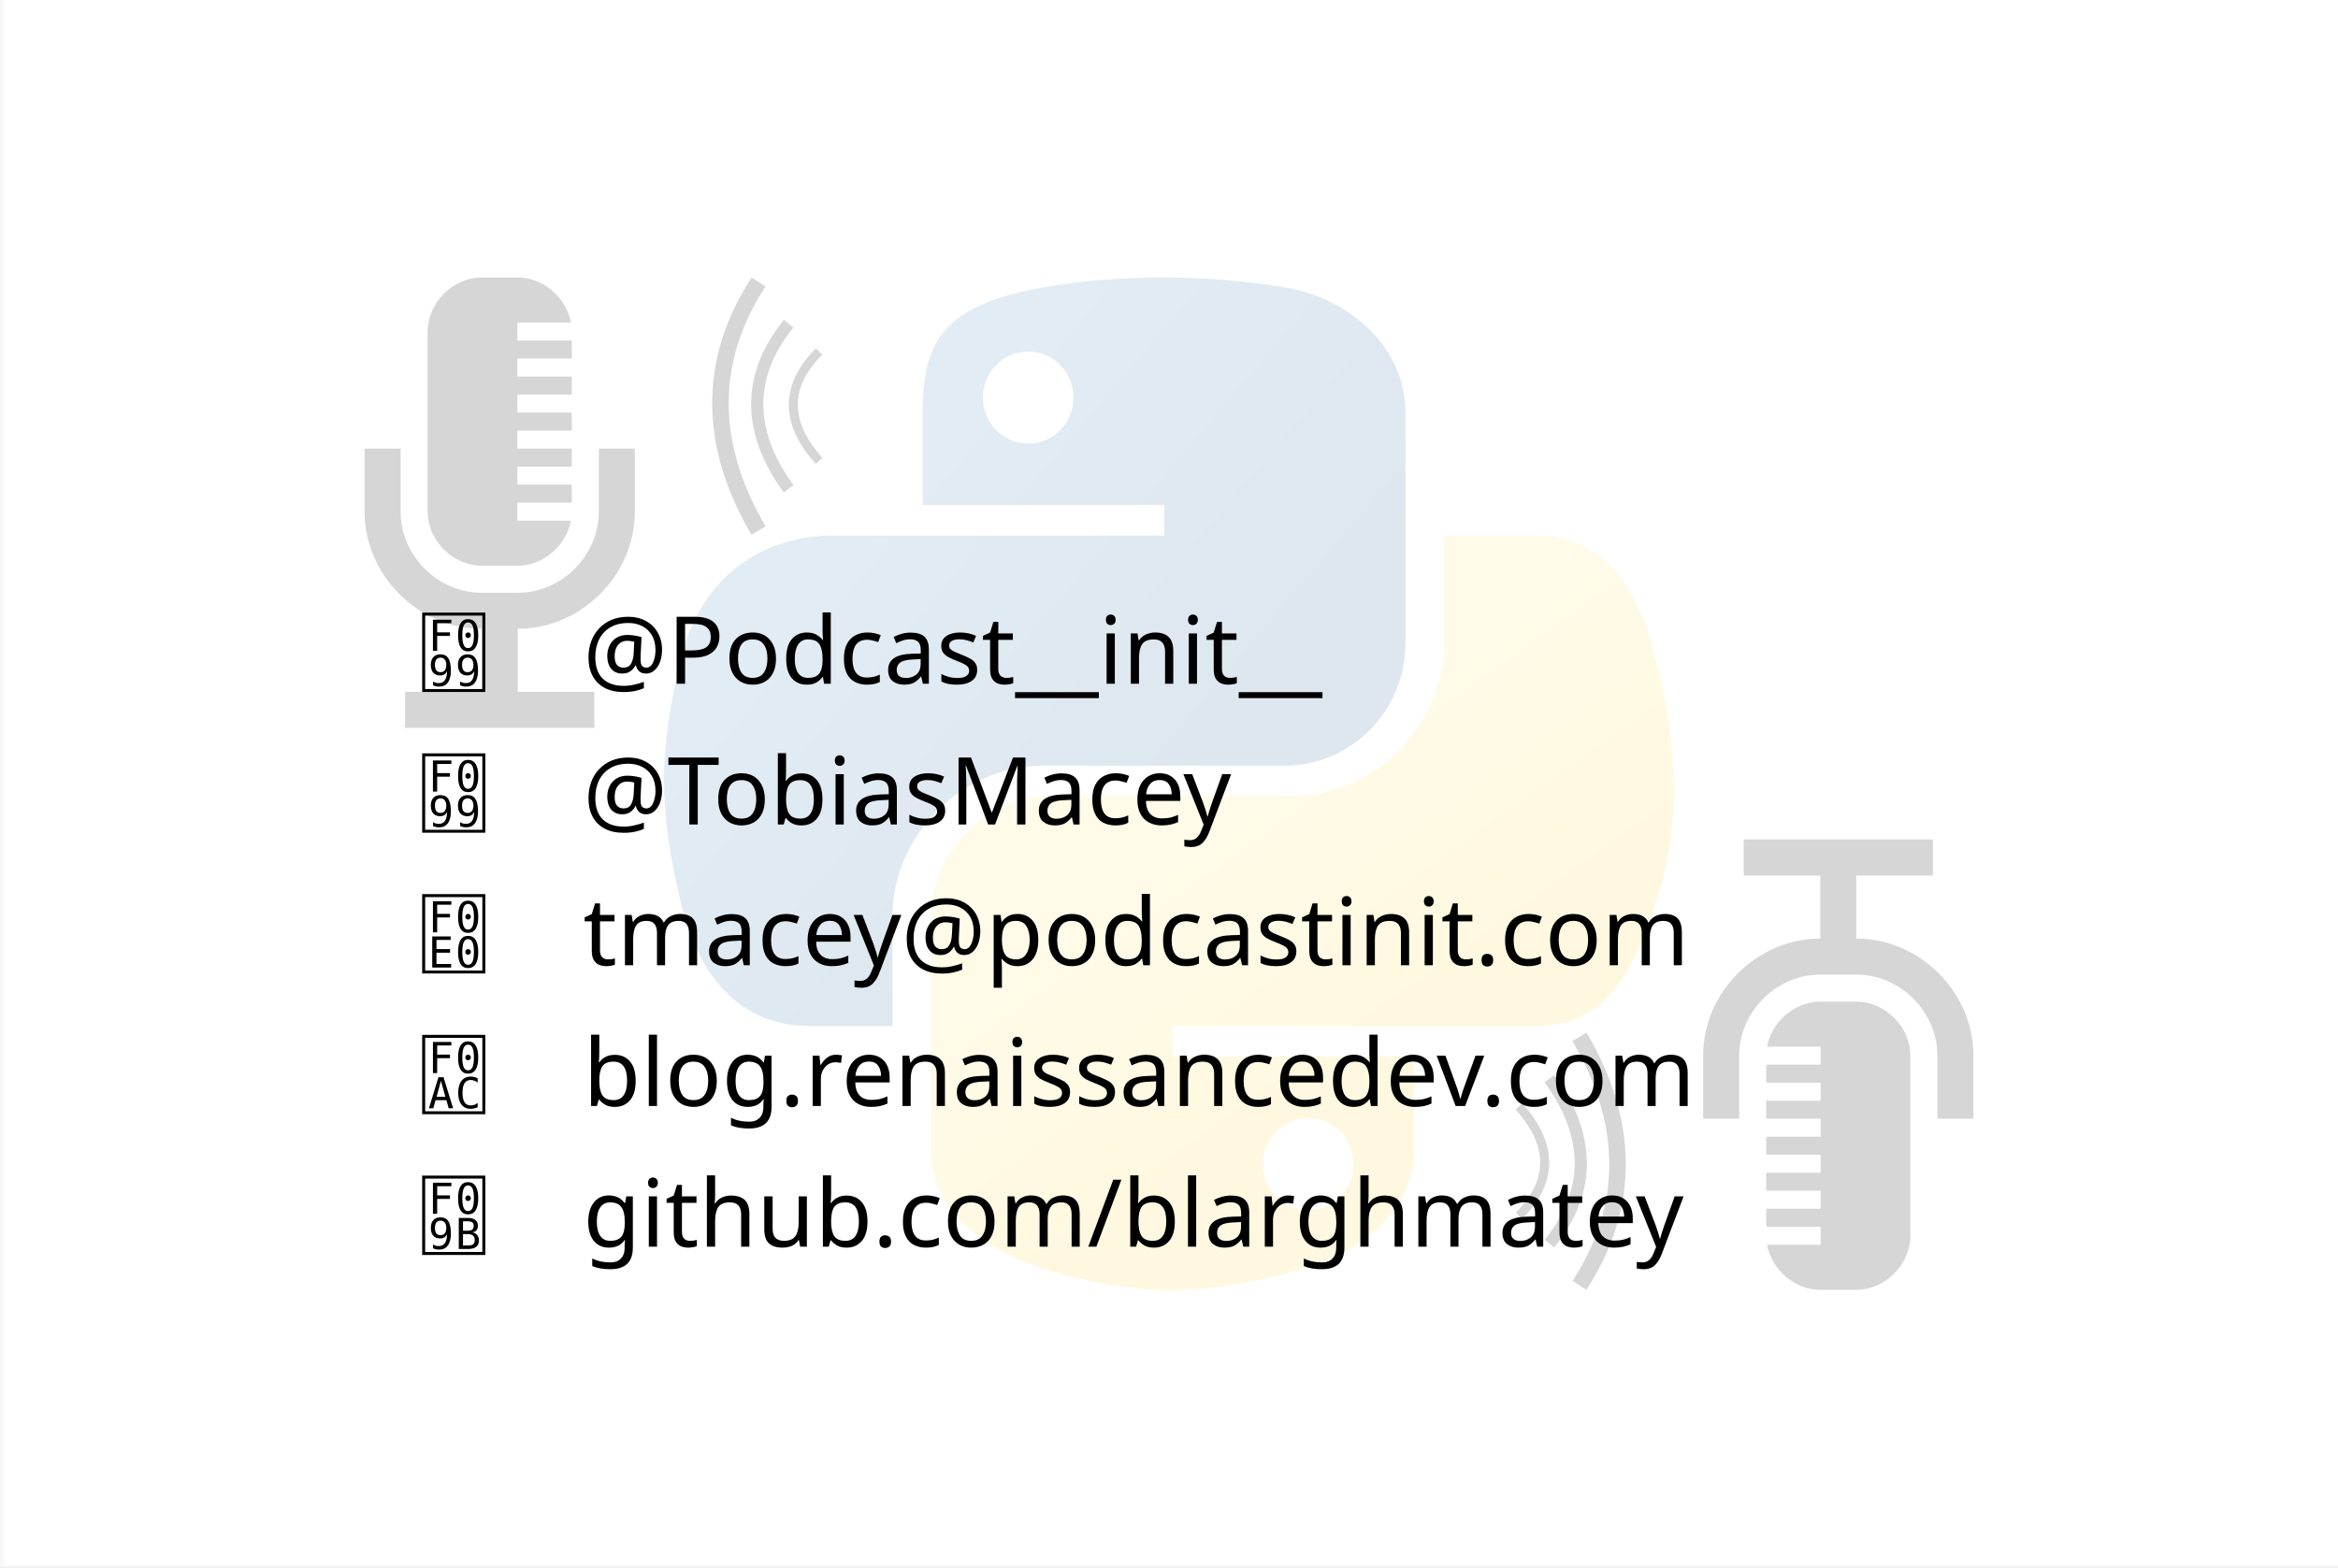
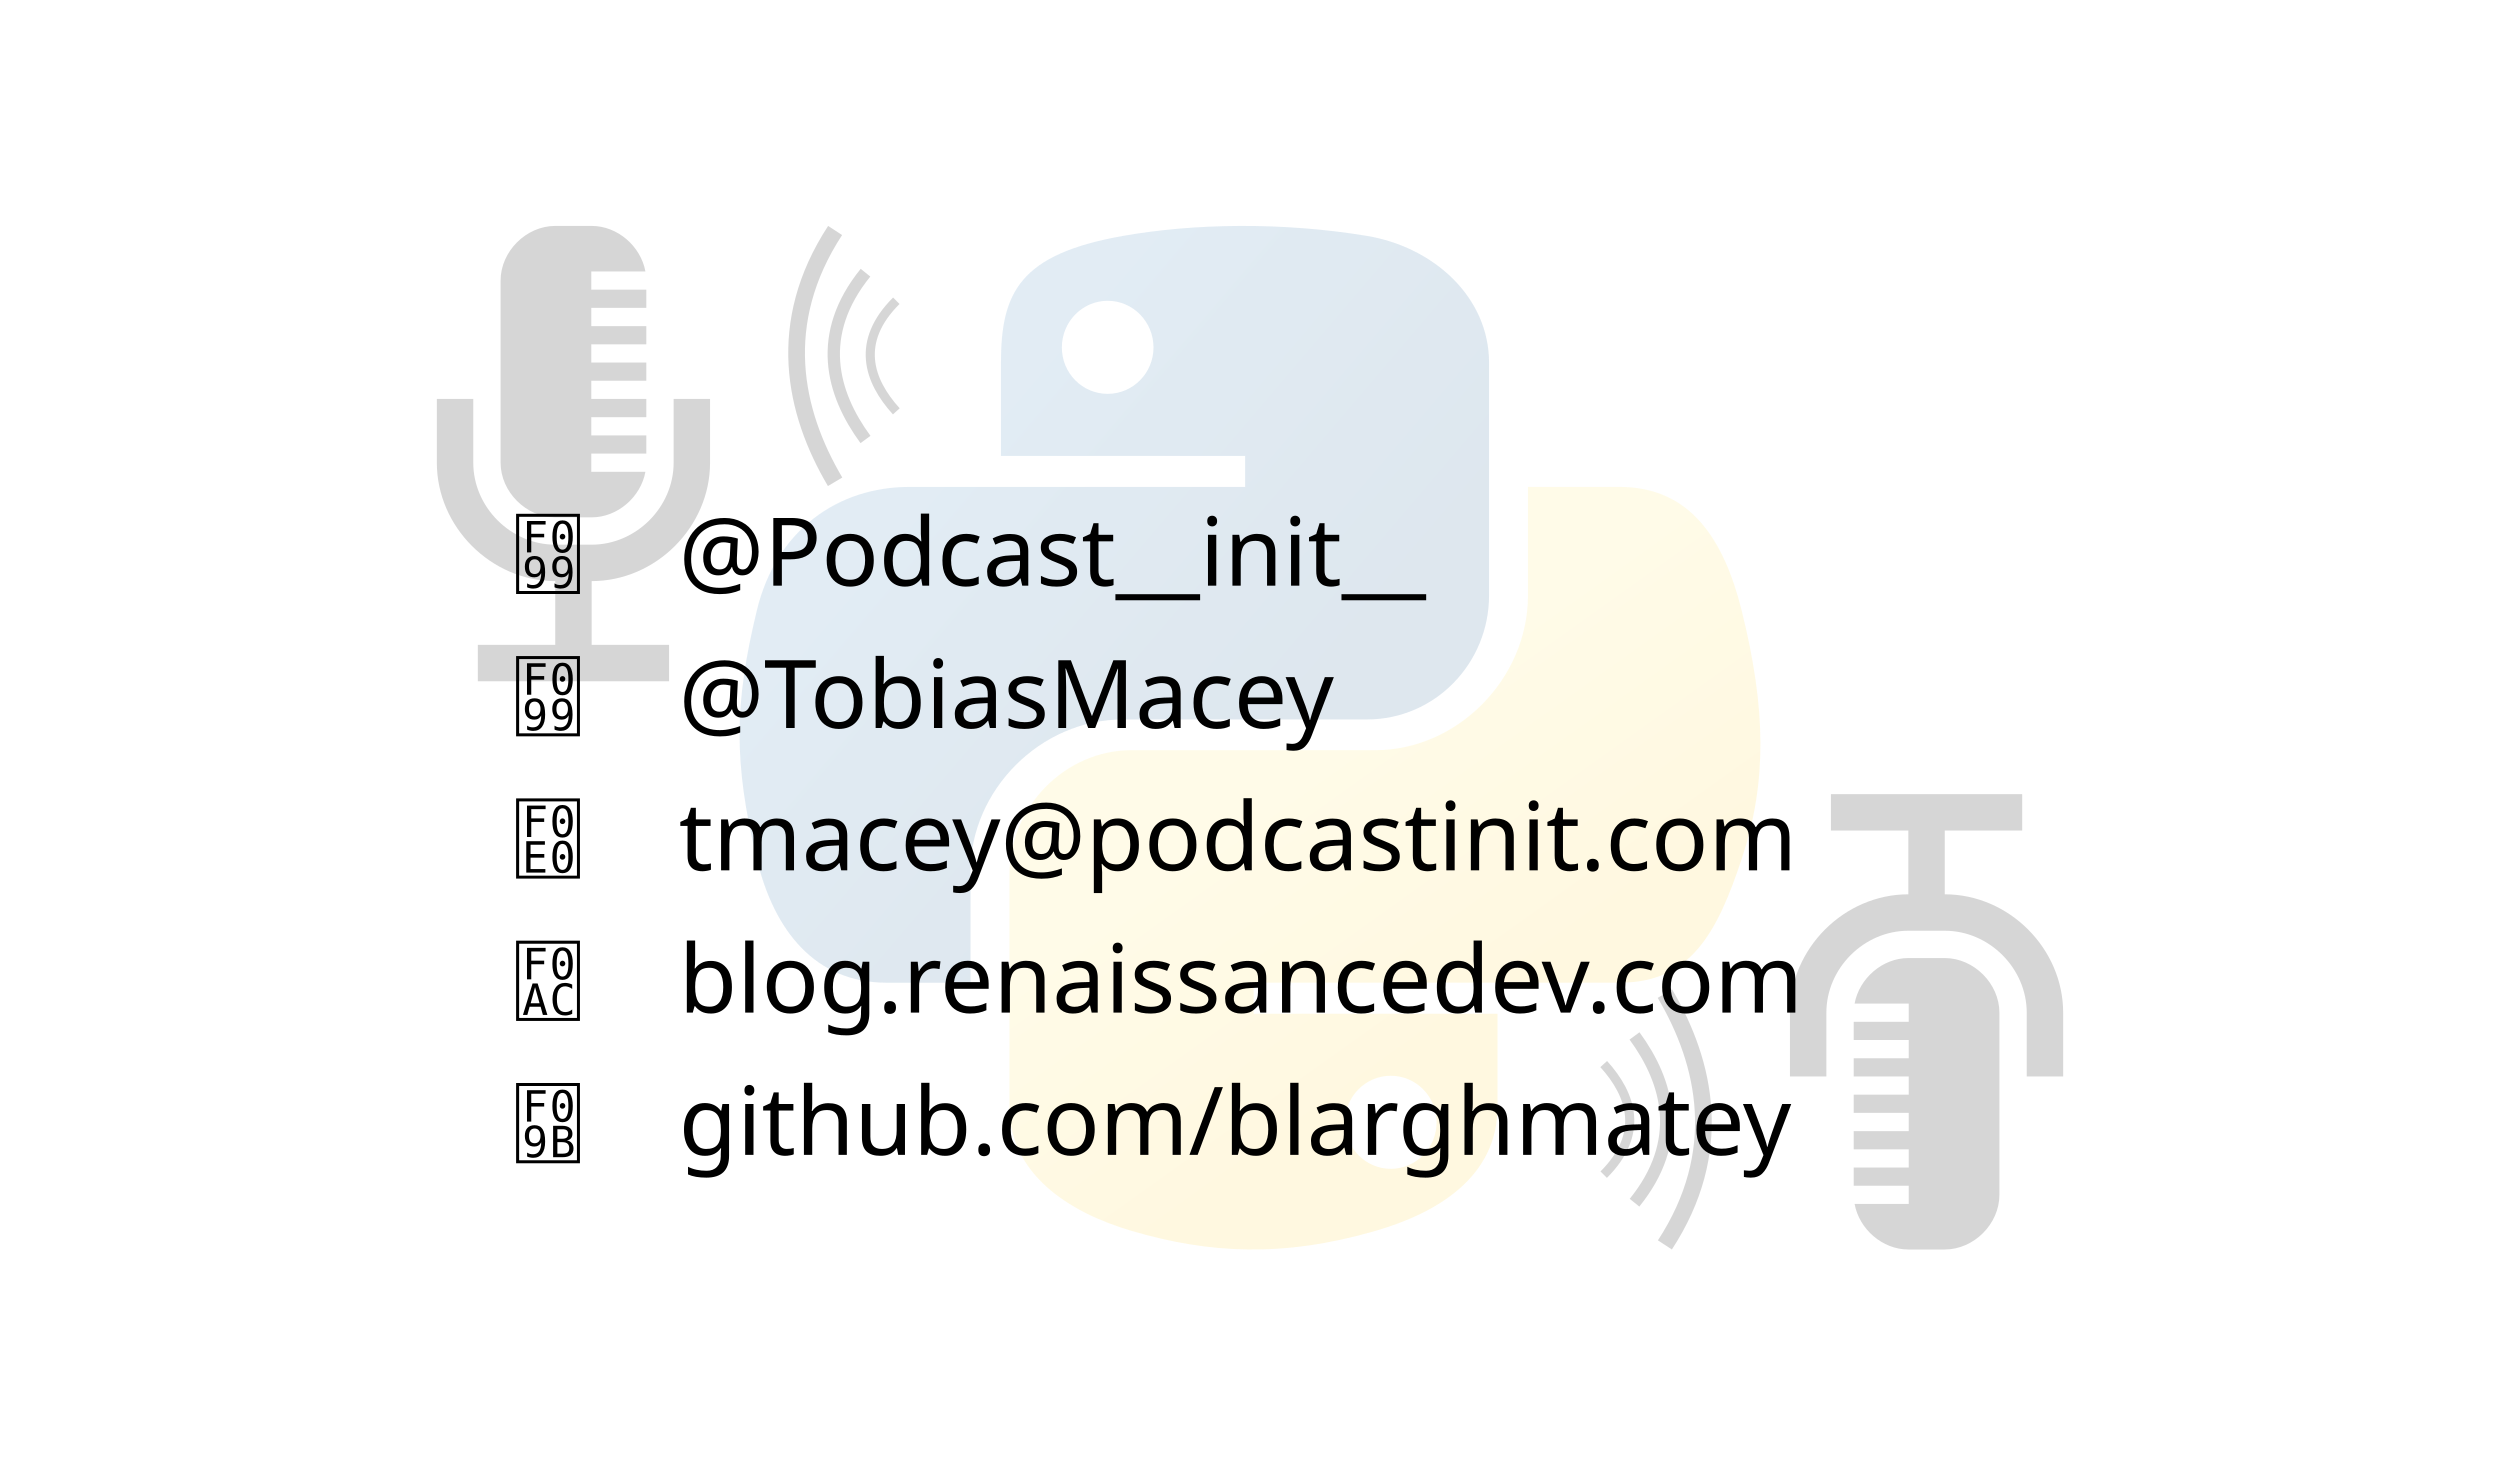
- <svg xmlns="http://www.w3.org/2000/svg" xmlns:xlink="http://www.w3.org/1999/xlink" width="3.46in" height="2.32in" viewBox="0 0 311.4 208.8" id="svg5002" version="1.1">
+ <svg xmlns="http://www.w3.org/2000/svg" xmlns:xlink="http://www.w3.org/1999/xlink" width="3.66in" height="2.16in" viewBox="0 0 329.4 194.4" id="svg5002" version="1.1">
  <defs id="defs5004">
-     <color-profile name="Compatible-with-Adobe-RGB--1998-" xlink:href="/usr/share/color/icc/colord/AdobeRGB1998.icc" id="color-profile5550" />
+     <color-profile name="GRACoL2013_CRPC6.icc" xlink:href="/home/tmacey/.local/share/color/icc/GRACoL2013_CRPC6.icc" id="color-profile6368" />
    <linearGradient id="linearGradient2795">
      <stop style="stop-color:#b8b8b8;stop-opacity:0.498;" offset="0" id="stop2797" />
      <stop style="stop-color:#7f7f7f;stop-opacity:0;" offset="1" id="stop2799" />
    </linearGradient>
    <linearGradient id="linearGradient2787">
      <stop style="stop-color:#7f7f7f;stop-opacity:0.5;" offset="0" id="stop2789" />
      <stop style="stop-color:#7f7f7f;stop-opacity:0;" offset="1" id="stop2791" />
    </linearGradient>
    <linearGradient id="linearGradient3676">
      <stop style="stop-color:#b2b2b2;stop-opacity:0.5;" offset="0" id="stop3678" />
      <stop style="stop-color:#b3b3b3;stop-opacity:0;" offset="1" id="stop3680" />
    </linearGradient>
    <linearGradient id="linearGradient3236">
      <stop style="stop-color:#f4f4f4;stop-opacity:1" offset="0" id="stop3244" />
      <stop style="stop-color:white;stop-opacity:1" offset="1" id="stop3240" />
    </linearGradient>
    <linearGradient id="linearGradient4671">
      <stop style="stop-color:#ffd43b;stop-opacity:1;" offset="0" id="stop4673" />
      <stop style="stop-color:#ffe873;stop-opacity:1" offset="1" id="stop4675" />
    </linearGradient>
    <linearGradient id="linearGradient4689">
      <stop style="stop-color:#5a9fd4;stop-opacity:1;" offset="0" id="stop4691" />
      <stop style="stop-color:#306998;stop-opacity:1;" offset="1" id="stop4693" />
    </linearGradient>
    <linearGradient x1="224.24" y1="144.757" x2="-65.309" y2="144.757" id="linearGradient2987" xlink:href="#linearGradient4671" gradientUnits="userSpaceOnUse" gradientTransform="translate(100.2702,99.61116)" />
    <linearGradient x1="172.942" y1="77.476" x2="26.67" y2="76.313" id="linearGradient2990" xlink:href="#linearGradient4689" gradientUnits="userSpaceOnUse" gradientTransform="translate(100.2702,99.61116)" />
    <linearGradient xlink:href="#linearGradient4671" id="linearGradient2255" gradientUnits="userSpaceOnUse" gradientTransform="matrix(0.562541,0,0,0.567972,-11.5974,-7.60954)" x1="224.24" y1="144.757" x2="-65.309" y2="144.757" />
    <linearGradient xlink:href="#linearGradient4689" id="linearGradient2258" gradientUnits="userSpaceOnUse" gradientTransform="matrix(0.562541,0,0,0.567972,-11.5974,-7.60954)" x1="172.942" y1="76.176" x2="26.67" y2="76.313" />
    <radialGradient xlink:href="#linearGradient2795" id="radialGradient2801" cx="61.519" cy="132.286" fx="61.519" fy="132.286" r="29.037" gradientTransform="matrix(1,0,0,0.177966,0,108.7434)" gradientUnits="userSpaceOnUse" />
    <linearGradient id="linearGradient2399">
      <stop offset="0" stop-color="#fff" id="stop3708" />
      <stop offset="1" stop-color="#fff" stop-opacity="0" id="stop3710" />
    </linearGradient>
    <linearGradient id="linearGradient2355">
      <stop offset="0" id="stop3713" />
      <stop offset="1" stop-opacity="0" id="stop3715" />
    </linearGradient>
    <linearGradient gradientUnits="userSpaceOnUse" id="linearGradient2258-6" x1="41.25" x2="48.25" y1="36.69" y2="35.69">
      <stop offset="0" stop-color="#c6c6c6" id="stop3718" />
      <stop offset="1" stop-color="#c6c6c6" stop-opacity="0" id="stop3720" />
    </linearGradient>
    <linearGradient gradientUnits="userSpaceOnUse" id="linearGradient2377" x1="18.329" x2="14.406" y1="15.323" y2="14.047">
      <stop offset="0" id="stop3723" />
      <stop offset="1" stop-opacity=".485" id="stop3725" />
    </linearGradient>
    <linearGradient gradientUnits="userSpaceOnUse" id="linearGradient2361" x1="25.16" x2="33.969" xlink:href="#linearGradient2355" y1="15.804" y2="20.438" />
    <linearGradient gradientUnits="userSpaceOnUse" id="linearGradient2405" x1="16.438" x2="17.402" xlink:href="#linearGradient2399" y1="49.111" y2="43.42" />
    <radialGradient cx="15.438" cy="42.09" gradientTransform="matrix(1,0,0,0.52514,0,22.02165)" gradientUnits="userSpaceOnUse" id="radialGradient2238" r="11.188">
      <stop offset="0" stop-color="#b0b0b0" id="stop3730" />
      <stop offset="1" stop-color="#747474" id="stop3732" />
    </radialGradient>
    <radialGradient cx="19.558" cy="6.644" gradientTransform="matrix(1.49192,-0.08445108,-0.05874412,3.98672,-9.6468,-20.27595)" gradientUnits="userSpaceOnUse" id="radialGradient2351" r="10.989">
      <stop offset="0" stop-color="#d5d5d5" id="stop3735" />
      <stop offset="1" stop-color="#a0a0a0" id="stop3737" />
    </radialGradient>
    <radialGradient cx="33.5" cy="20.538" gradientTransform="matrix(0.43533,0,0,0.43533,18.91658,12.49341)" gradientUnits="userSpaceOnUse" id="radialGradient2413" r="2.27">
      <stop offset="0" stop-color="#d5d5d5" id="stop3740" />
      <stop offset="1" stop-color="#747474" id="stop3742" />
    </radialGradient>
    <radialGradient cx="25.188" cy="41" gradientTransform="matrix(1,0,0,0.42586,0,23.53992)" gradientUnits="userSpaceOnUse" id="radialGradient2248" r="16.438" xlink:href="#linearGradient2355" />
    <radialGradient cx="20.275" cy="5.712" gradientTransform="matrix(2.53075,0,0,2.29601,-31.03641,-6.69986)" gradientUnits="userSpaceOnUse" id="radialGradient2343" r="12.494" xlink:href="#linearGradient2399" />
    <radialGradient cx="25.188" cy="41" gradientTransform="matrix(1,0,0,0.42586,0,23.53992)" gradientUnits="userSpaceOnUse" id="radialGradient2248-4" r="16.438" xlink:href="#linearGradient2355" />
    <radialGradient cx="15.438" cy="42.09" gradientTransform="matrix(1,0,0,0.52514,0,22.02165)" gradientUnits="userSpaceOnUse" id="radialGradient2238-6" r="11.188">
      <stop offset="0" stop-color="#b0b0b0" id="stop3730-8" />
      <stop offset="1" stop-color="#747474" id="stop3732-8" />
    </radialGradient>
    <radialGradient cx="19.558" cy="6.644" gradientTransform="matrix(1.49192,-0.08445108,-0.05874412,3.98672,-9.6468,-20.27595)" gradientUnits="userSpaceOnUse" id="radialGradient2351-9" r="10.989">
      <stop offset="0" stop-color="#d5d5d5" id="stop3735-9" />
      <stop offset="1" stop-color="#a0a0a0" id="stop3737-8" />
    </radialGradient>
    <radialGradient cx="20.275" cy="5.712" gradientTransform="matrix(2.53075,0,0,2.29601,-31.03641,-6.69986)" gradientUnits="userSpaceOnUse" id="radialGradient2343-4" r="12.494" xlink:href="#linearGradient2399" />
    <radialGradient cx="33.5" cy="20.538" gradientTransform="matrix(0.43533,0,0,0.43533,18.91658,12.49341)" gradientUnits="userSpaceOnUse" id="radialGradient2413-4" r="2.27">
      <stop offset="0" stop-color="#d5d5d5" id="stop3740-6" />
      <stop offset="1" stop-color="#747474" id="stop3742-2" />
    </radialGradient>
    <radialGradient cx="25.188" cy="41" gradientTransform="matrix(1,0,0,0.42586,0,23.53992)" gradientUnits="userSpaceOnUse" id="radialGradient2248-4-1" r="16.438" xlink:href="#linearGradient2355" />
    <radialGradient cx="15.438" cy="42.09" gradientTransform="matrix(1,0,0,0.52514,0,22.02165)" gradientUnits="userSpaceOnUse" id="radialGradient2238-6-8" r="11.188">
      <stop offset="0" stop-color="#b0b0b0" id="stop3730-8-2" />
      <stop offset="1" stop-color="#747474" id="stop3732-8-4" />
    </radialGradient>
    <radialGradient cx="19.558" cy="6.644" gradientTransform="matrix(1.49192,-0.08445108,-0.05874412,3.98672,-9.6468,-20.27595)" gradientUnits="userSpaceOnUse" id="radialGradient2351-9-9" r="10.989">
      <stop offset="0" stop-color="#d5d5d5" id="stop3735-9-7" />
      <stop offset="1" stop-color="#a0a0a0" id="stop3737-8-7" />
    </radialGradient>
    <radialGradient cx="20.275" cy="5.712" gradientTransform="matrix(2.53075,0,0,2.29601,-31.03641,-6.69986)" gradientUnits="userSpaceOnUse" id="radialGradient2343-4-2" r="12.494" xlink:href="#linearGradient2399" />
    <radialGradient cx="33.5" cy="20.538" gradientTransform="matrix(0.43533,0,0,0.43533,18.91658,12.49341)" gradientUnits="userSpaceOnUse" id="radialGradient2413-4-3" r="2.27">
      <stop offset="0" stop-color="#d5d5d5" id="stop3740-6-1" />
      <stop offset="1" stop-color="#747474" id="stop3742-2-4" />
    </radialGradient>
    <linearGradient gradientUnits="userSpaceOnUse" id="linearGradient2405-0" x1="16.438" x2="17.402" xlink:href="#linearGradient2399" y1="49.111" y2="43.42" />
    <linearGradient xlink:href="#linearGradient4671" id="linearGradient1475" gradientUnits="userSpaceOnUse" gradientTransform="matrix(0.562541,0,0,0.567972,301.9407,459.0252)" x1="150.961" y1="192.352" x2="112.031" y2="137.273" />
    <linearGradient xlink:href="#linearGradient4689" id="linearGradient1478" gradientUnits="userSpaceOnUse" gradientTransform="matrix(0.562541,0,0,0.567972,301.0102,459.0252)" x1="26.649" y1="20.604" x2="135.665" y2="114.398" />
    <radialGradient cx="25.188" cy="41" gradientTransform="matrix(1,0,0,0.42586,0,23.53992)" gradientUnits="userSpaceOnUse" id="radialGradient2248-6" r="16.438" xlink:href="#linearGradient2355" />
    <radialGradient cx="15.438" cy="42.09" gradientTransform="matrix(1,0,0,0.52514,0,22.02165)" gradientUnits="userSpaceOnUse" id="radialGradient2238-8" r="11.188">
      <stop offset="0" stop-color="#b0b0b0" id="stop3730-7" />
      <stop offset="1" stop-color="#747474" id="stop3732-0" />
    </radialGradient>
    <radialGradient cx="19.558" cy="6.644" gradientTransform="matrix(1.49192,-0.08445108,-0.05874412,3.98672,-9.6468,-20.27595)" gradientUnits="userSpaceOnUse" id="radialGradient2351-4" r="10.989">
      <stop offset="0" stop-color="#d5d5d5" id="stop3735-2" />
      <stop offset="1" stop-color="#a0a0a0" id="stop3737-6" />
    </radialGradient>
    <radialGradient cx="20.275" cy="5.712" gradientTransform="matrix(2.53075,0,0,2.29601,-31.03641,-6.69986)" gradientUnits="userSpaceOnUse" id="radialGradient2343-6" r="12.494" xlink:href="#linearGradient2399" />
    <radialGradient cx="33.5" cy="20.538" gradientTransform="matrix(0.43533,0,0,0.43533,18.91658,12.49341)" gradientUnits="userSpaceOnUse" id="radialGradient2413-0" r="2.27">
      <stop offset="0" stop-color="#d5d5d5" id="stop3740-9" />
      <stop offset="1" stop-color="#747474" id="stop3742-0" />
    </radialGradient>
  </defs>
-   <g id="layer3" style="opacity:1">
+   <g id="layer3" style="opacity:1" transform="translate(0,-14.4)">
    <rect style="opacity:0.5;fill:#ffffff;fill-opacity:1;stroke:#666666;stroke-width:0;stroke-linecap:butt;stroke-linejoin:miter;stroke-miterlimit:4;stroke-dasharray:none;stroke-opacity:0.234" id="rect8541" width="311.489" height="208.811" x="-0.089" y="-0.011" />
-     <rect style="opacity:1;fill:#ffffff;fill-opacity:1;stroke:#666666;stroke-width:0;stroke-linecap:butt;stroke-linejoin:miter;stroke-miterlimit:4;stroke-dasharray:none;stroke-opacity:0.234" id="rect6344" width="311.4" height="208.8" x="0.549" y="843.284" transform="translate(0,-843.5621)" />
+     <rect style="opacity:1;fill:#ffffff;fill-opacity:1;stroke:#666666;stroke-width:0;stroke-linecap:butt;stroke-linejoin:miter;stroke-miterlimit:4;stroke-dasharray:none;stroke-opacity:0.234" id="rect6344" width="417.54" height="287.008" x="-37.935" y="-25.106" />
  </g>
-   <g id="layer2" style="opacity:0.4">
-     <g style="opacity:0.4" transform="matrix(1.2,0,0,1.2,-290.7566,-527.9064)" id="layer1-6">
-       <g id="g4229" style="">
+   <g id="layer2" style="opacity:0.4" transform="translate(0,-14.4)">
+     <g style="opacity:0.4" transform="matrix(1.2,0,0,1.2,-281.7566,-520.7064)" id="layer1-6">
+       <g id="g4229">
        <path style="fill:url(#linearGradient1478);fill-opacity:1" d="m 370.92,470.729 c -4.584,0.021 -8.961,0.412 -12.812,1.094 -11.346,2.005 -13.406,6.2 -13.406,13.938 l 0,10.219 26.812,0 0,3.406 -26.812,0 -10.062,0 c -7.792,0 -14.616,4.684 -16.75,13.594 -2.462,10.213 -2.571,16.586 0,27.25 1.906,7.938 6.458,13.594 14.25,13.594 l 9.219,0 0,-12.25 c 0,-8.85 7.657,-16.656 16.75,-16.656 l 26.781,0 c 7.455,0 13.406,-6.138 13.406,-13.625 l 0,-25.531 c 0,-7.266 -6.13,-12.725 -13.406,-13.938 -4.606,-0.767 -9.385,-1.115 -13.969,-1.094 z m -14.5,8.219 c 2.77,0 5.031,2.299 5.031,5.125 -1e-5,2.816 -2.262,5.094 -5.031,5.094 -2.779,0 -5.031,-2.277 -5.031,-5.094 -1e-5,-2.826 2.252,-5.125 5.031,-5.125 z" id="path1948" />
        <path style="fill:url(#linearGradient1475);fill-opacity:1" d="m 402.569,499.385 0,11.906 c 0,9.231 -7.826,17 -16.75,17 l -26.781,0 c -7.336,0 -13.406,6.278 -13.406,13.625 l 0,25.531 c 0,7.266 6.319,11.54 13.406,13.625 8.487,2.496 16.626,2.947 26.781,0 6.75,-1.954 13.406,-5.888 13.406,-13.625 l 0,-10.219 -26.781,0 0,-3.406 26.781,0 13.406,0 c 7.792,0 10.696,-5.435 13.406,-13.594 2.799,-8.399 2.68,-16.476 0,-27.25 -1.926,-7.757 -5.604,-13.594 -13.406,-13.594 l -10.062,0 z m -15.062,64.656 c 2.779,10e-6 5.031,2.277 5.031,5.094 -10e-6,2.826 -2.252,5.125 -5.031,5.125 -2.77,0 -5.031,-2.299 -5.031,-5.125 0,-2.816 2.262,-5.094 5.031,-5.094 z" id="path1950" />
-         <path d="m 308.762,489.728 0,7 c 0,4.878 -4.121,9 -9,9 l -4,0 c -4.878,0 -9,-4.122 -9,-9 l 0,-7 -4,0 0,7 c 0,7.047 5.953,13 13,13 l 0,7 -8.5,0 0,4 21,0 0,-4 -8.5,0 0,-7 c 7.047,0 13,-5.953 13,-13 l 0,-7 -4,0 z" id="path9980" style="" />
-         <path d="m 295.762,502.728 4,0 c 2.857,0 5.394,-2.241 5.902,-5 l -5.944,0 0,-2 6.042,0 0,-2 -6.042,0 0,-2 6.042,0 0,-2 -6.042,0 0,-2 6.042,0 0,-2 -6.042,0 0,-2 6.042,0 0,-2 -6.042,0 0,-2 6.042,0 0,-2 -6.042,0 0,-2 5.944,0 c -0.508,-2.759 -3.045,-5 -5.902,-5 l -4,0 c -3.196,0 -6,2.804 -6,6 l 0,20 c 0,3.196 2.804,6 6,6 z" id="path9982" style="" />
-         <path d="m 435.333,564.117 0,-7 c 0,-4.878 4.121,-9 9,-9 l 4,0 c 4.878,0 9,4.122 9,9 l 0,7 4,0 0,-7 c 0,-7.047 -5.953,-13 -13,-13 l 0,-7 8.5,0 0,-4 -21,0 0,4 8.5,0 0,7 c -7.047,0 -13,5.953 -13,13 l 0,7 4,0 z" id="path9980-7" style="" />
-         <path d="m 448.333,551.117 -4,0 c -2.857,0 -5.394,2.241 -5.902,5 l 5.944,0 0,2 -6.042,0 0,2 6.042,0 0,2 -6.042,0 0,2 6.042,0 0,2 -6.042,0 0,2 6.042,0 0,2 -6.042,0 0,2 6.042,0 0,2 -6.042,0 0,2 6.042,0 0,2 -5.944,0 c 0.508,2.759 3.045,5 5.902,5 l 4,0 c 3.196,0 6,-2.804 6,-6 l 0,-20 c 0,-3.196 -2.804,-6 -6,-6 z" id="path9982-8" style="" />
-         <g id="g4224" style="">
-           <g id="g4220" style="">
+         <path d="m 308.762,489.728 0,7 c 0,4.878 -4.121,9 -9,9 l -4,0 c -4.878,0 -9,-4.122 -9,-9 l 0,-7 -4,0 0,7 c 0,7.047 5.953,13 13,13 l 0,7 -8.5,0 0,4 21,0 0,-4 -8.5,0 0,-7 c 7.047,0 13,-5.953 13,-13 l 0,-7 -4,0 z" id="path9980" />
+         <path d="m 295.762,502.728 4,0 c 2.857,0 5.394,-2.241 5.902,-5 l -5.944,0 0,-2 6.042,0 0,-2 -6.042,0 0,-2 6.042,0 0,-2 -6.042,0 0,-2 6.042,0 0,-2 -6.042,0 0,-2 6.042,0 0,-2 -6.042,0 0,-2 6.042,0 0,-2 -6.042,0 0,-2 5.944,0 c -0.508,-2.759 -3.045,-5 -5.902,-5 l -4,0 c -3.196,0 -6,2.804 -6,6 l 0,20 c 0,3.196 2.804,6 6,6 z" id="path9982" />
+         <path d="m 435.333,564.117 0,-7 c 0,-4.878 4.121,-9 9,-9 l 4,0 c 4.878,0 9,4.122 9,9 l 0,7 4,0 0,-7 c 0,-7.047 -5.953,-13 -13,-13 l 0,-7 8.5,0 0,-4 -21,0 0,4 8.5,0 0,7 c -7.047,0 -13,5.953 -13,13 l 0,7 4,0 z" id="path9980-7" />
+         <path d="m 448.333,551.117 -4,0 c -2.857,0 -5.394,2.241 -5.902,5 l 5.944,0 0,2 -6.042,0 0,2 6.042,0 0,2 -6.042,0 0,2 6.042,0 0,2 -6.042,0 0,2 6.042,0 0,2 -6.042,0 0,2 6.042,0 0,2 -6.042,0 0,2 6.042,0 0,2 -5.944,0 c 0.508,2.759 3.045,5 5.902,5 l 4,0 c 3.196,0 6,-2.804 6,-6 l 0,-20 c 0,-3.196 -2.804,-6 -6,-6 z" id="path9982-8" />
+         <g id="g4224">
+           <g id="g4220">
            <path style="fill:none;fill-rule:evenodd;stroke:#000000;stroke-width:1px;stroke-linecap:butt;stroke-linejoin:miter;stroke-opacity:1" d="m 410.883,562.756 c 3.079,3.388 4.484,7.672 0,12.143" id="path10015" />
            <path style="fill:none;fill-rule:evenodd;stroke:#000000;stroke-width:1.355px;stroke-linecap:butt;stroke-linejoin:miter;stroke-opacity:1" d="m 414.266,559.666 c 3.75,5.11 5.462,11.57 0,18.314" id="path10015-7" />
          </g>
        </g>
        <path style="fill:none;fill-rule:evenodd;stroke:#000000;stroke-width:1.833px;stroke-linecap:butt;stroke-linejoin:miter;stroke-opacity:1" d="m 417.602,555.022 c 4.552,7.699 6.631,17.433 0,27.593" id="path10015-7-8" />
-         <g id="g4216" style="">
+         <g id="g4216">
          <path id="path10015-5" d="m 333.211,491.088 c -3.079,-3.388 -4.484,-7.672 0,-12.143" style="fill:none;fill-rule:evenodd;stroke:#000000;stroke-width:1px;stroke-linecap:butt;stroke-linejoin:miter;stroke-opacity:1" />
          <path id="path10015-7-3" d="m 329.828,494.178 c -3.75,-5.11 -5.462,-11.57 0,-18.314" style="fill:none;fill-rule:evenodd;stroke:#000000;stroke-width:1.355px;stroke-linecap:butt;stroke-linejoin:miter;stroke-opacity:1" />
        </g>
        <path style="fill:none;fill-rule:evenodd;stroke:#000000;stroke-width:1.833px;stroke-linecap:butt;stroke-linejoin:miter;stroke-opacity:1" d="m 326.492,498.822 c -4.552,-7.699 -6.631,-17.433 0,-27.593" id="path10015-7-8-3" />
      </g>
    </g>
  </g>
-   <g id="layer1" transform="translate(0,-843.5622)">
-     <g id="g8561">
+   <g id="layer1" transform="translate(0,-857.9622)">
+     <g id="g8561" transform="translate(11.77172,0.4844822)">
      <text id="text6315" y="934.646" x="77.664" style="font-style:normal;font-variant:normal;font-weight:normal;font-stretch:normal;font-size:12.5px;line-height:150%;font-family:'Source Code Pro';-inkscape-font-specification:'Source Code Pro, Normal';text-align:start;letter-spacing:0px;word-spacing:0px;writing-mode:lr-tb;text-anchor:start;fill:#000000;fill-opacity:1;stroke:none;stroke-width:1px;stroke-linecap:butt;stroke-linejoin:miter;stroke-opacity:1" xml:space="preserve">
        <tspan id="tspan6600" style="font-style:normal;font-variant:normal;font-weight:normal;font-stretch:normal;font-size:12.5px;line-height:150%;font-family:Sans;-inkscape-font-specification:'Sans, Normal';text-align:start;writing-mode:lr-tb;text-anchor:start" y="934.646" x="77.664">@Podcast__init__</tspan>
        <tspan id="tspan8538" style="font-style:normal;font-variant:normal;font-weight:normal;font-stretch:normal;font-size:12.5px;line-height:150%;font-family:Sans;-inkscape-font-specification:'Sans, Normal';text-align:start;writing-mode:lr-tb;text-anchor:start" y="953.396" x="77.664">@TobiasMacey</tspan>
        <tspan style="font-style:normal;font-variant:normal;font-weight:normal;font-stretch:normal;font-size:12.5px;line-height:150%;font-family:Sans;-inkscape-font-specification:'Sans, Normal';text-align:start;writing-mode:lr-tb;text-anchor:start" id="tspan6319" y="972.146" x="77.664">tmacey@podcastinit.com</tspan>
        <tspan style="font-style:normal;font-variant:normal;font-weight:normal;font-stretch:normal;font-size:12.5px;line-height:150%;font-family:Sans;-inkscape-font-specification:'Sans, Normal';text-align:start;writing-mode:lr-tb;text-anchor:start" id="tspan6321" y="990.896" x="77.664">blog.renaissancedev.com</tspan>
        <tspan style="font-style:normal;font-variant:normal;font-weight:normal;font-stretch:normal;font-size:12.5px;line-height:150%;font-family:Sans;-inkscape-font-specification:'Sans, Normal';text-align:start;writing-mode:lr-tb;text-anchor:start" id="tspan6332" y="1009.645" x="77.664">github.com/blarghmatey</tspan>
        <tspan style="font-style:normal;font-variant:normal;font-weight:normal;font-stretch:normal;font-size:12.5px;line-height:150%;font-family:Sans;-inkscape-font-specification:'Sans, Normal';text-align:start;writing-mode:lr-tb;text-anchor:start" id="tspan6323" y="1028.396" x="77.664" />
      </text>
      <text id="text6334" y="934.955" x="55.836" style="font-style:normal;font-weight:normal;font-size:12.5px;line-height:150%;font-family:Sans;letter-spacing:0px;word-spacing:0px;fill:#000000;fill-opacity:1;stroke:none;stroke-width:1px;stroke-linecap:butt;stroke-linejoin:miter;stroke-opacity:1" xml:space="preserve">
        <tspan style="font-style:normal;font-variant:normal;font-weight:normal;font-stretch:normal;font-size:12.5px;line-height:150%;font-family:Sans;-inkscape-font-specification:'Sans, Normal';text-align:start;writing-mode:lr-tb;text-anchor:start" id="tspan6338" y="934.955" x="55.836"></tspan>
        <tspan id="tspan6604" style="font-style:normal;font-variant:normal;font-weight:normal;font-stretch:normal;font-size:12.5px;line-height:150%;font-family:Sans;-inkscape-font-specification:'Sans, Normal';text-align:start;writing-mode:lr-tb;text-anchor:start" y="953.705" x="55.836"></tspan>
        <tspan id="tspan8536" style="font-style:normal;font-variant:normal;font-weight:normal;font-stretch:normal;font-size:12.5px;line-height:150%;font-family:Sans;-inkscape-font-specification:'Sans, Normal';text-align:start;writing-mode:lr-tb;text-anchor:start" y="972.455" x="55.836"></tspan>
        <tspan style="font-style:normal;font-variant:normal;font-weight:normal;font-stretch:normal;font-size:12.5px;line-height:150%;font-family:Sans;-inkscape-font-specification:'Sans, Normal';text-align:start;writing-mode:lr-tb;text-anchor:start" id="tspan6342" y="991.205" x="55.836"></tspan>
        <tspan style="font-style:normal;font-variant:normal;font-weight:normal;font-stretch:normal;font-size:12.5px;line-height:150%;font-family:Sans;-inkscape-font-specification:'Sans, Normal';text-align:start;writing-mode:lr-tb;text-anchor:start" id="tspan6340" y="1009.955" x="55.836"></tspan>
      </text>
      <text id="text6346" y="944.393" x="-41.257" style="font-style:normal;font-weight:normal;font-size:12.5px;line-height:125%;font-family:Sans;letter-spacing:0px;word-spacing:0px;fill:#000000;fill-opacity:1;stroke:none;stroke-width:1px;stroke-linecap:butt;stroke-linejoin:miter;stroke-opacity:1" xml:space="preserve">
        <tspan y="944.393" x="-41.257" id="tspan6348" />
      </text>
      <g transform="translate(0,-6.000492)" id="g6354">
-         <flowRoot xml:space="preserve" id="flowRoot6301" style="font-style:normal;font-variant:normal;font-weight:bold;font-stretch:normal;font-size:20px;line-height:125%;font-family:Inconsolata;-inkscape-font-specification:'Inconsolata, Bold';text-align:center;letter-spacing:0px;word-spacing:0px;writing-mode:lr;text-anchor:middle;fill:#000000;fill-opacity:1;stroke:none;stroke-width:1px;stroke-linecap:butt;stroke-linejoin:miter;stroke-opacity:1;" transform="translate(2.122873,850.4933)">
+         <flowRoot xml:space="preserve" id="flowRoot6301" style="font-style:normal;font-variant:normal;font-weight:bold;font-stretch:normal;font-size:20px;line-height:125%;font-family:Inconsolata;-inkscape-font-specification:'Inconsolata, Bold';text-align:center;letter-spacing:0px;word-spacing:0px;writing-mode:lr-tb;text-anchor:middle;fill:#000000;fill-opacity:1;stroke:none;stroke-width:1px;stroke-linecap:butt;stroke-linejoin:miter;stroke-opacity:1" transform="translate(2.122873,850.4933)">
          <flowRegion id="flowRegion6303">
-             <rect id="rect6305" width="209.607" height="113.642" x="48.992" y="45.66" style="font-style:normal;font-variant:normal;font-weight:bold;font-stretch:normal;font-size:20px;line-height:125%;font-family:Inconsolata;-inkscape-font-specification:'Inconsolata, Bold';text-align:center;writing-mode:lr;text-anchor:middle;" />
+             <rect id="rect6305" width="209.607" height="113.642" x="48.992" y="45.66" style="font-style:normal;font-variant:normal;font-weight:bold;font-stretch:normal;font-size:20px;line-height:125%;font-family:Inconsolata;-inkscape-font-specification:'Inconsolata, Bold';text-align:center;writing-mode:lr-tb;text-anchor:middle" />
          </flowRegion>
-           <flowPara style="font-style:normal;font-variant:normal;font-weight:bold;font-stretch:normal;font-size:20px;line-height:125%;font-family:Inconsolata;-inkscape-font-specification:'Inconsolata, Bold';text-align:center;writing-mode:lr;text-anchor:middle;" id="flowPara6309">Tobias Macey | Host</flowPara>
+           <flowPara style="font-style:normal;font-variant:normal;font-weight:bold;font-stretch:normal;font-size:20px;line-height:125%;font-family:Inconsolata;-inkscape-font-specification:'Inconsolata, Bold';text-align:center;writing-mode:lr-tb;text-anchor:middle" id="flowPara6309">Tobias Macey | Host</flowPara>
        </flowRoot>
      </g>
    </g>
  </g>
</svg>
